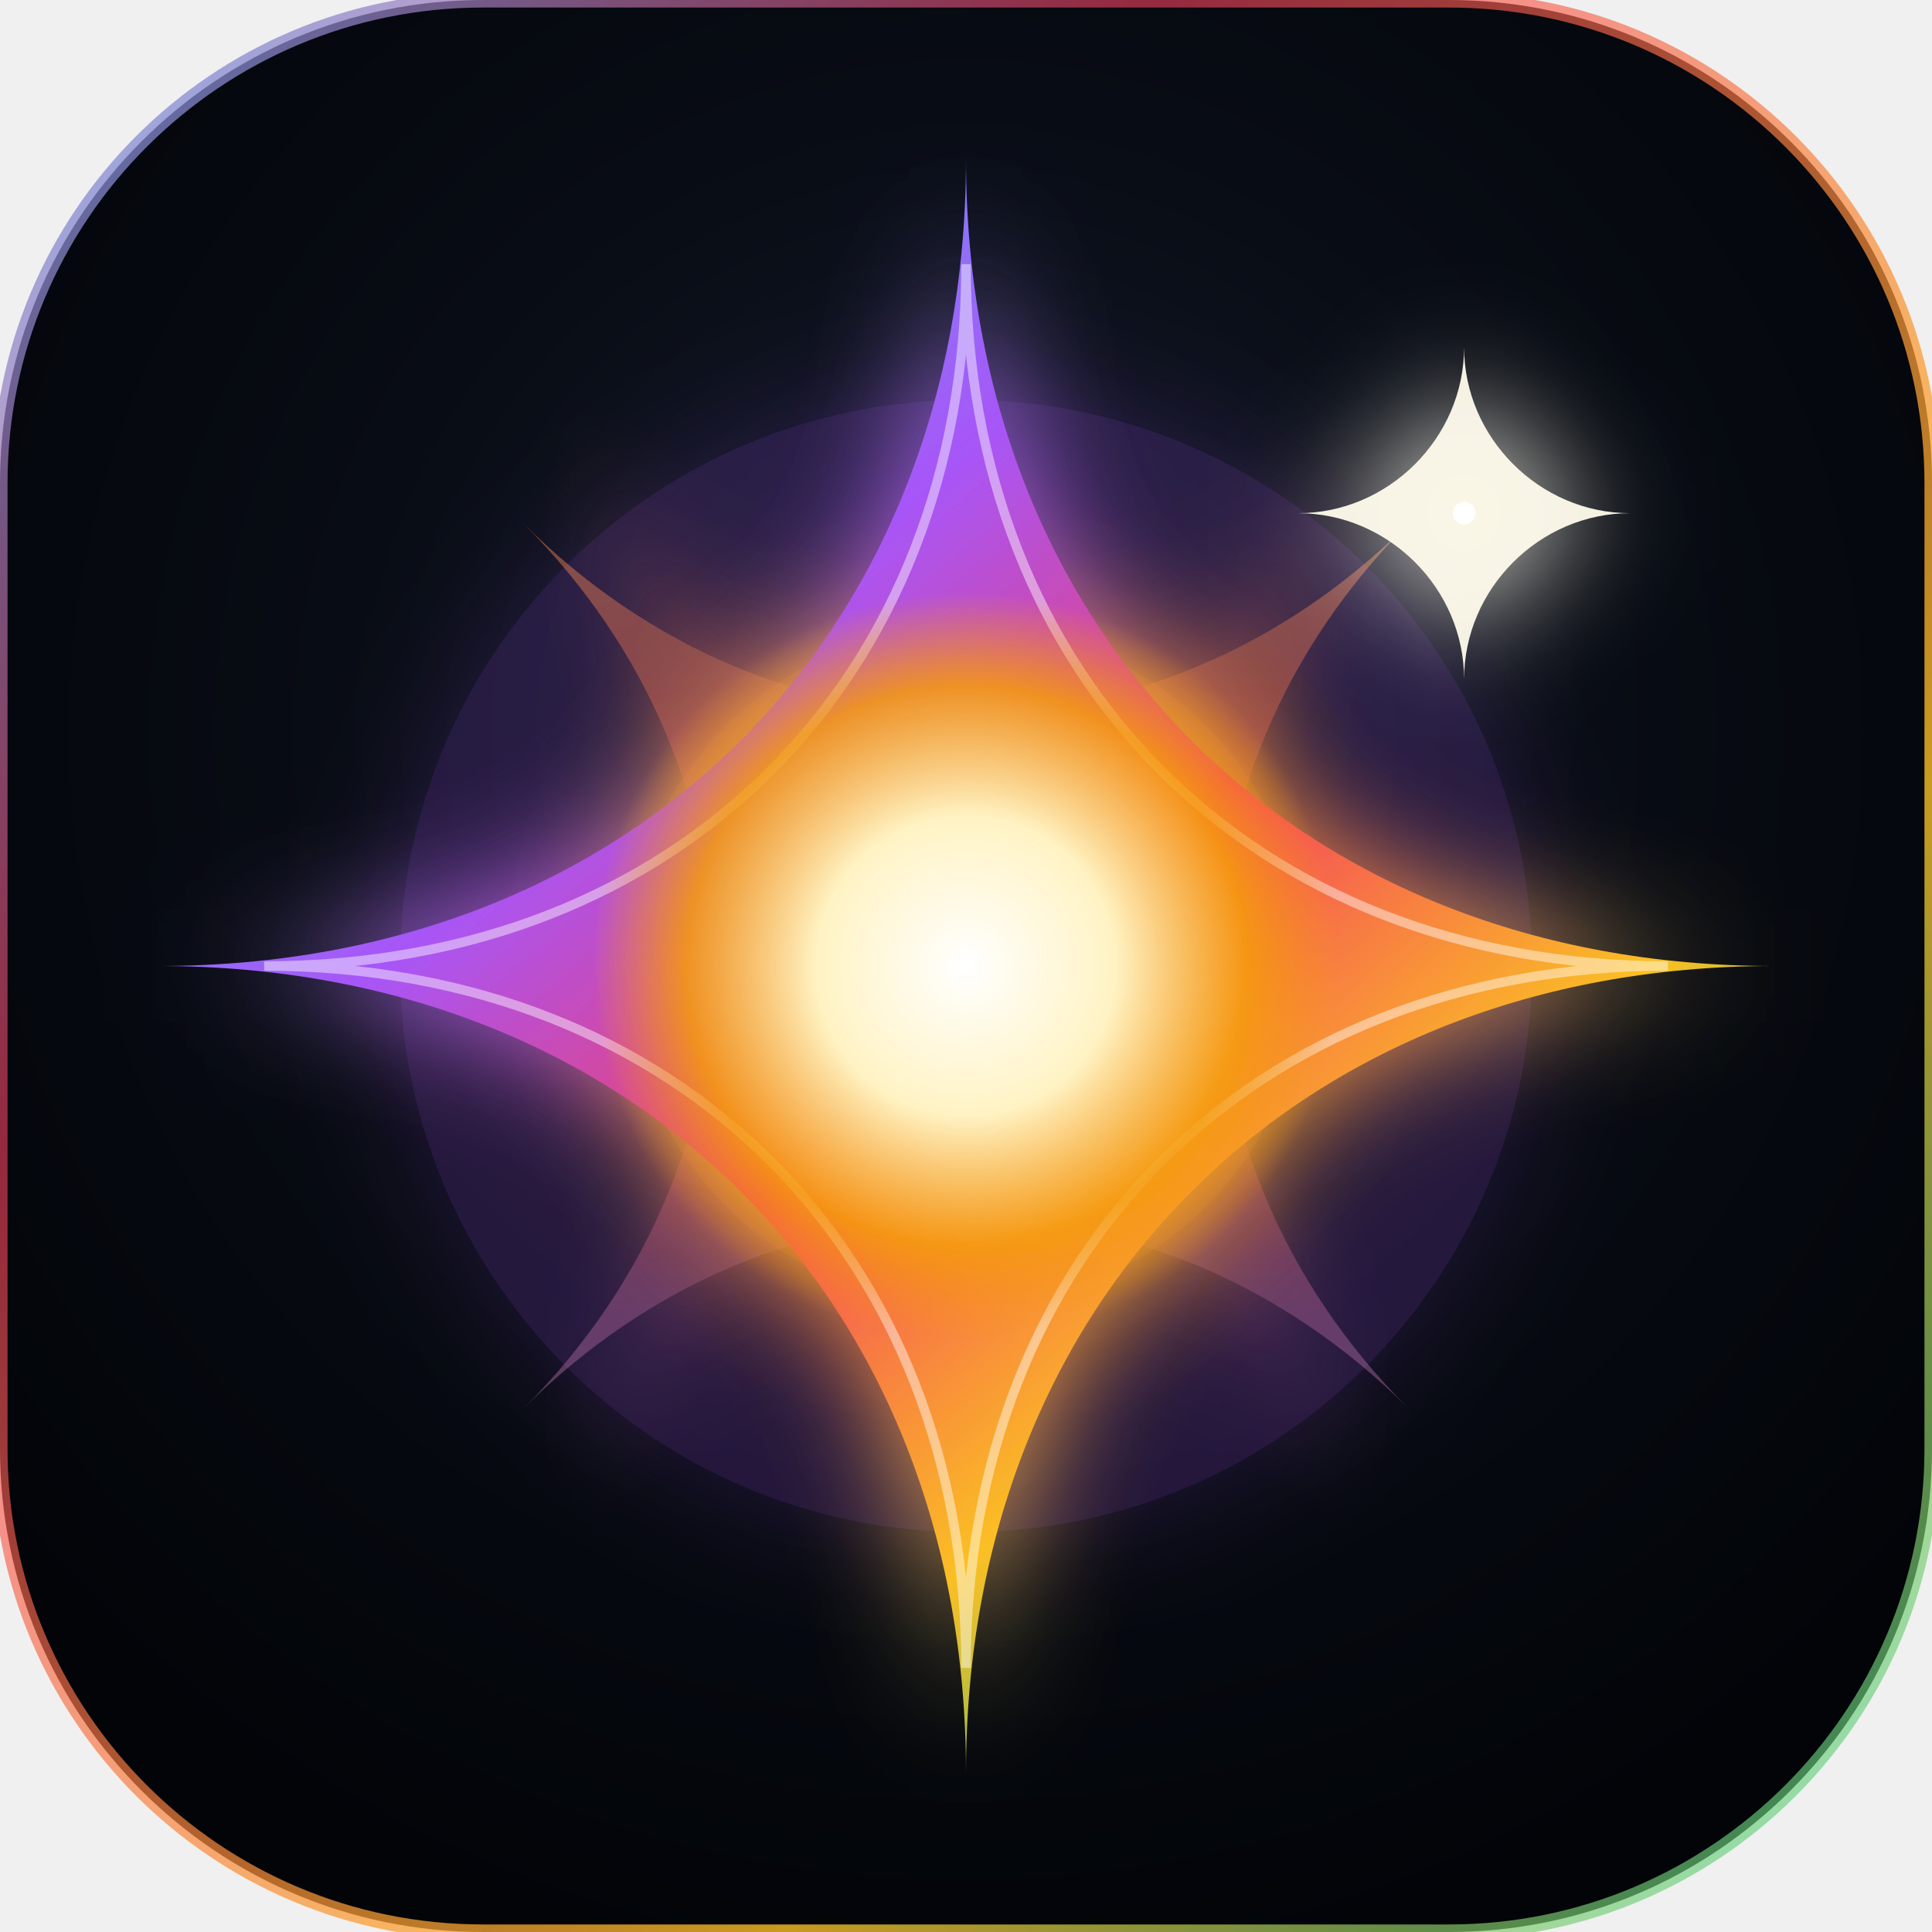
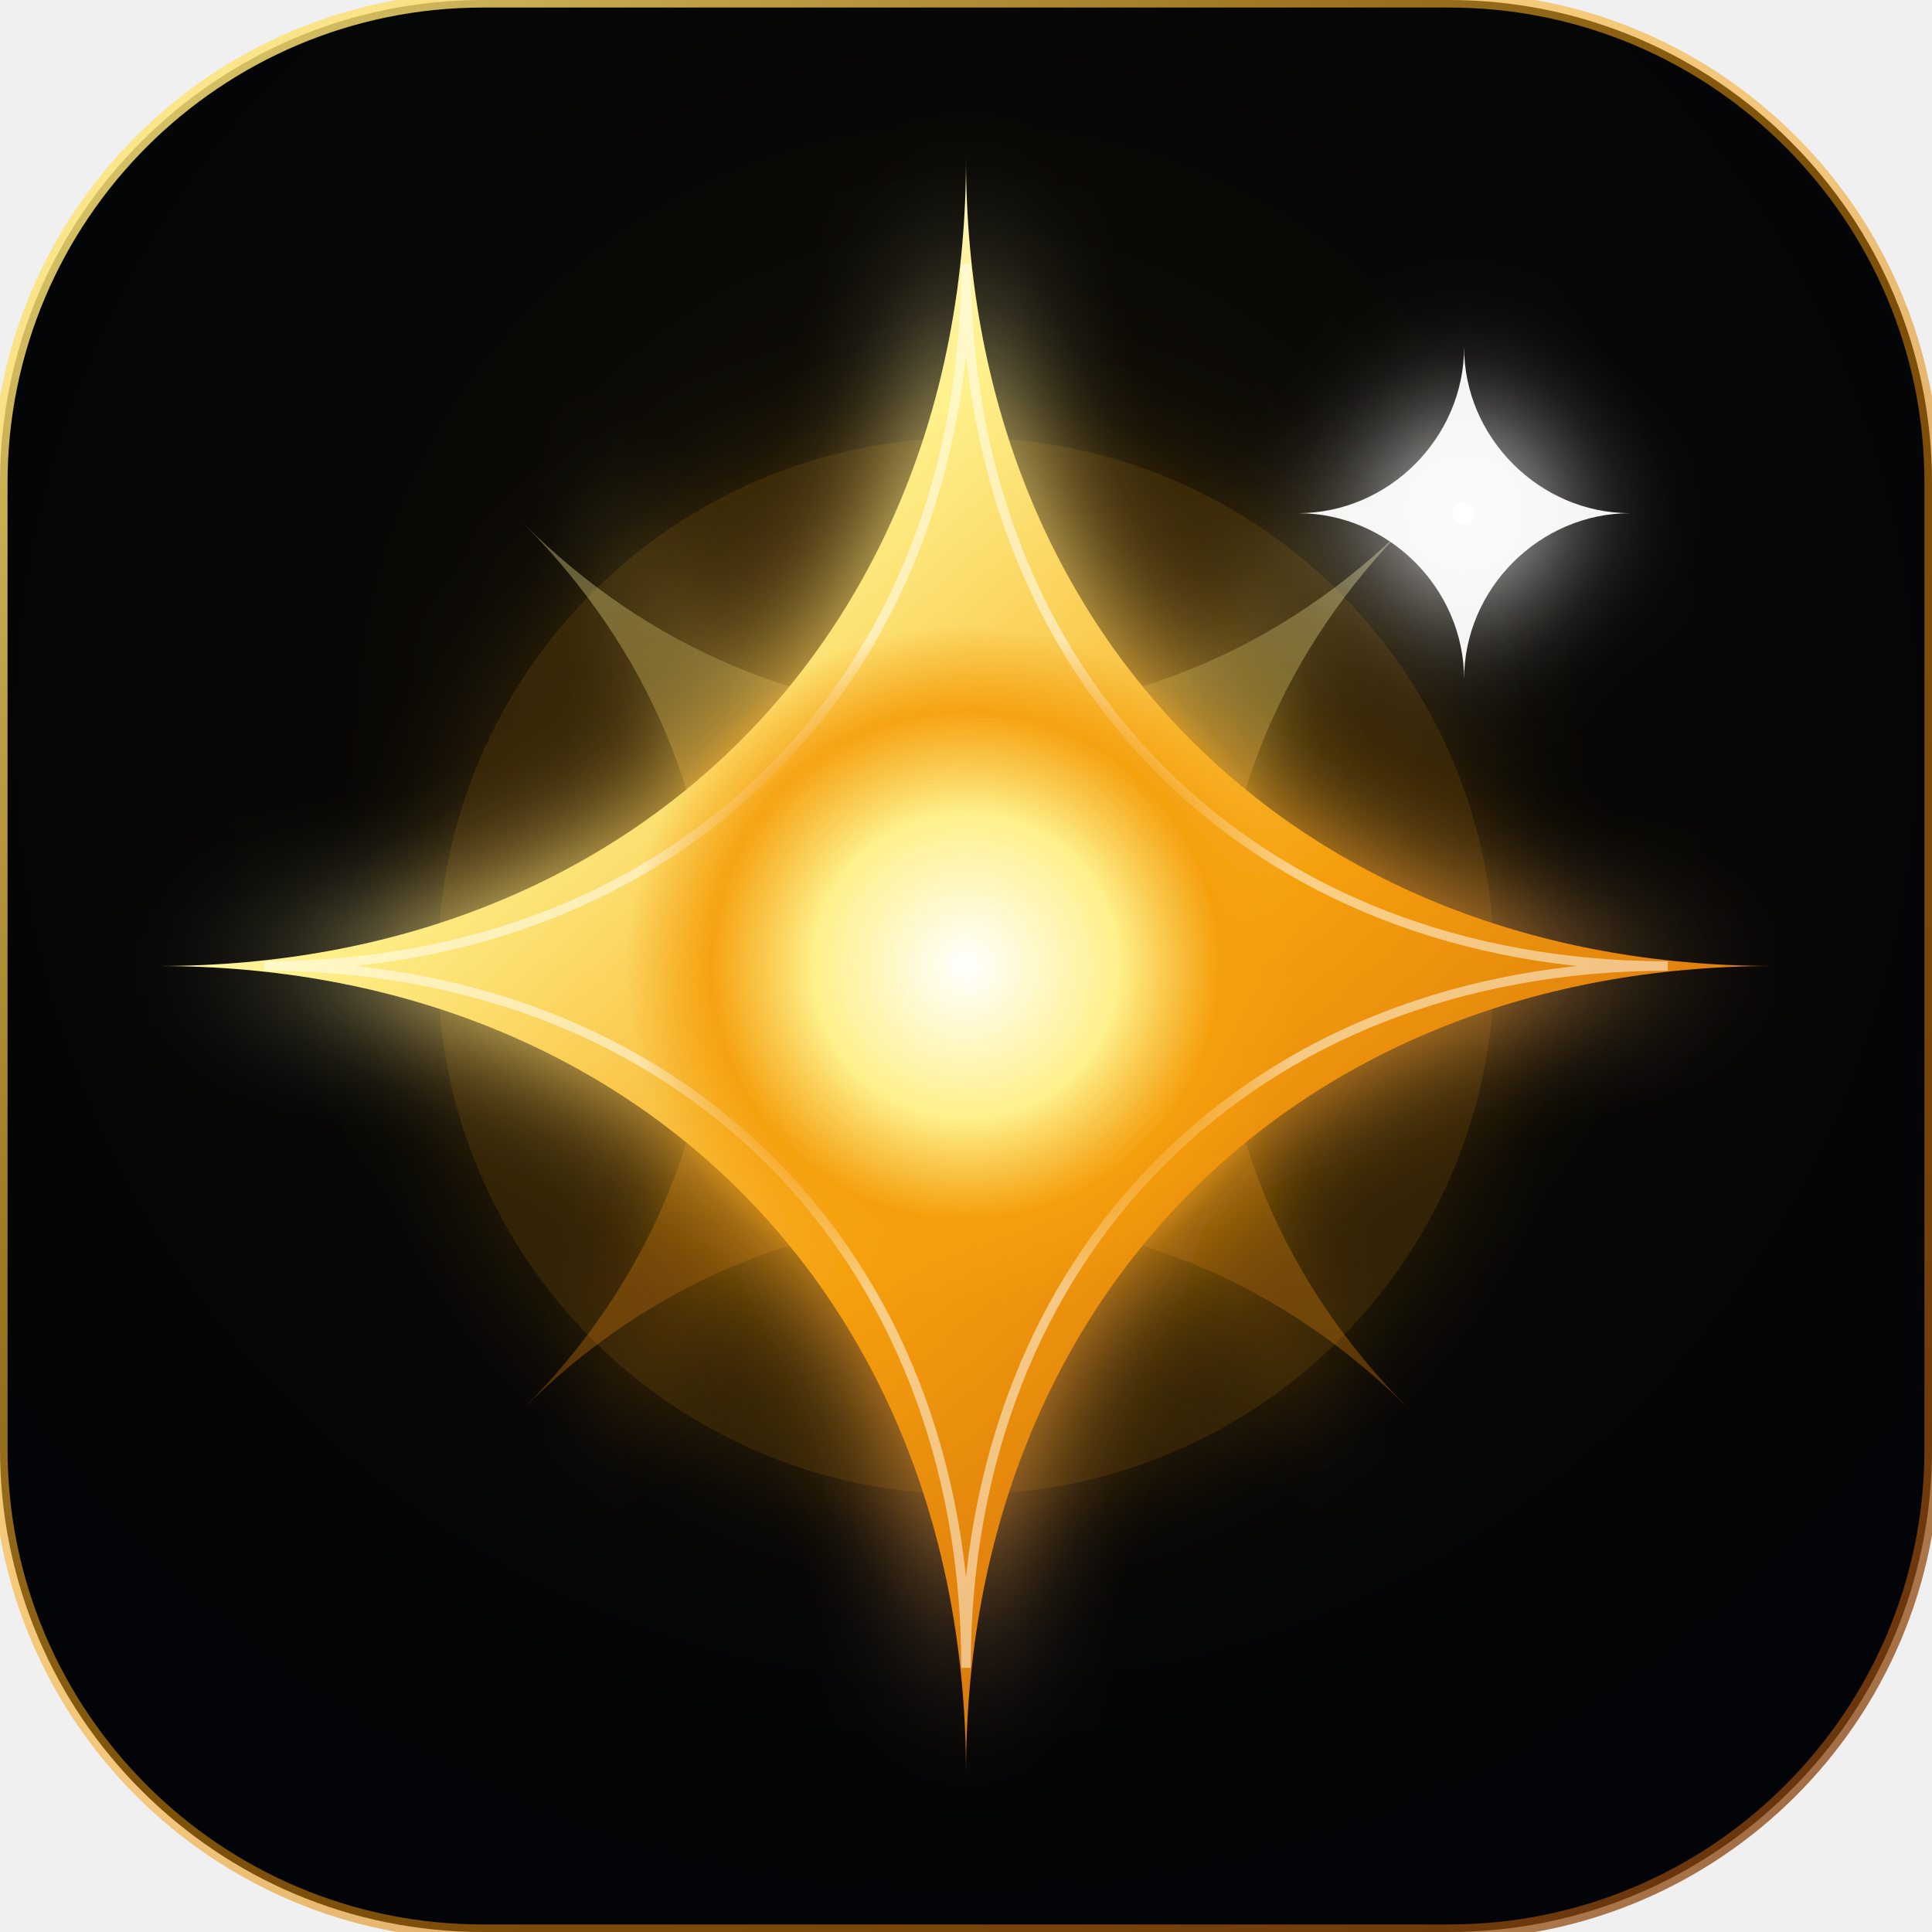
<svg xmlns="http://www.w3.org/2000/svg" viewBox="0 0 512 512" width="512" height="512">
  <defs>
    <radialGradient id="nebulaBg" cx="50%" cy="38%" r="65%">
-       <stop offset="0%" stop-color="#131a2a" />
-       <stop offset="50%" stop-color="#080c14" />
+       <stop offset="0%" stop-color="#181308" />
+       <stop offset="50%" stop-color="#080705" />
      <stop offset="100%" stop-color="#020408" />
    </radialGradient>
-     <linearGradient id="rimStroke" x1="0%" y1="0%" x2="100%" y2="100%">
-       <stop offset="0%" stop-color="#60A5FA" stop-opacity="0.8" />
-       <stop offset="30%" stop-color="#F43F5E" stop-opacity="0.6" />
-       <stop offset="70%" stop-color="#FBBF24" stop-opacity="0.8" />
-       <stop offset="100%" stop-color="#34D399" stop-opacity="0.6" />
+     <linearGradient id="goldRim" x1="0%" y1="0%" x2="100%" y2="100%">
+       <stop offset="0%" stop-color="#FEF08A" stop-opacity="0.9" />
+       <stop offset="50%" stop-color="#F59E0B" stop-opacity="0.5" />
+       <stop offset="100%" stop-color="#78350F" stop-opacity="0.8" />
    </linearGradient>
-     <linearGradient id="primeSpectrum" x1="15%" y1="10%" x2="85%" y2="90%">
-       <stop offset="0%" stop-color="#60A5FA" />
-       <stop offset="28%" stop-color="#A855F7" />
-       <stop offset="52%" stop-color="#F43F5E" />
-       <stop offset="76%" stop-color="#FBBF24" />
-       <stop offset="100%" stop-color="#10B981" />
+     <linearGradient id="solarGoldGrad" x1="15%" y1="10%" x2="85%" y2="90%">
+       <stop offset="0%" stop-color="#FFFFFF" />
+       <stop offset="25%" stop-color="#FEF08A" />
+       <stop offset="60%" stop-color="#F59E0B" />
+       <stop offset="85%" stop-color="#D97706" />
+       <stop offset="100%" stop-color="#78350F" />
    </linearGradient>
    <radialGradient id="solarCore" cx="50%" cy="50%" r="45%">
      <stop offset="0%" stop-color="#FFFFFF" />
-       <stop offset="40%" stop-color="#FFF3C4" />
-       <stop offset="75%" stop-color="#F59E0B" stop-opacity="0.85" />
+       <stop offset="45%" stop-color="#FEF08A" />
+       <stop offset="75%" stop-color="#F59E0B" stop-opacity="0.9" />
      <stop offset="100%" stop-color="#F59E0B" stop-opacity="0" />
    </radialGradient>
-     <linearGradient id="flareGrad" x1="0%" y1="0%" x2="100%" y2="100%">
-       <stop offset="0%" stop-color="#FDE047" />
-       <stop offset="50%" stop-color="#F43F5E" />
-       <stop offset="100%" stop-color="#60A5FA" />
-     </linearGradient>
    <filter id="ultraGlow" x="-25%" y="-25%" width="150%" height="150%">
      <feGaussianBlur stdDeviation="16" result="blur" />
      <feComposite in="SourceGraphic" in2="blur" operator="over" />
    </filter>
  </defs>
-   <rect width="512" height="512" rx="128" fill="url(#nebulaBg)" stroke="url(#rimStroke)" stroke-width="4" />
-   <circle cx="256" cy="256" r="150" fill="#A855F7" opacity="0.18" filter="url(#ultraGlow)" />
-   <circle cx="256" cy="256" r="90" fill="#FBBF24" opacity="0.22" filter="url(#ultraGlow)" />
-   <g opacity="0.45" filter="url(#ultraGlow)" transform="rotate(45 256 256)">
-     <path d="M256 90 C256 185 185 256 90 256 C185 256 256 327 256 422 C256 327 327 256 422 256 C327 256 256 185 256 90 Z" fill="url(#flareGrad)" />
+   <rect width="512" height="512" rx="128" fill="url(#nebulaBg)" stroke="url(#goldRim)" stroke-width="4" />
+   <circle cx="256" cy="256" r="140" fill="#F59E0B" opacity="0.18" filter="url(#ultraGlow)" />
+   <g opacity="0.35" filter="url(#ultraGlow)" transform="rotate(45 256 256)">
+     <path d="M256 90 C256 185 185 256 90 256 C185 256 256 327 256 422 C256 327 327 256 422 256 C327 256 256 185 256 90 Z" fill="url(#solarGoldGrad)" />
  </g>
  <g filter="url(#ultraGlow)">
-     <path d="M256 42 C256 168 168 256 42 256 C168 256 256 344 256 470 C256 344 344 256 470 256 C344 256 256 168 256 42 Z" fill="url(#primeSpectrum)" />
-     <path d="M256 70 C256 180 180 256 70 256 C180 256 256 332 256 442 C256 332 332 256 442 256 C332 256 256 180 256 70 Z" fill="none" stroke="#FFFFFF" stroke-width="2.5" stroke-opacity="0.45" />
-     <circle cx="256" cy="256" r="110" fill="url(#solarCore)" />
-     <path d="M388 92 C388 116 368 136 344 136 C368 136 388 156 388 180 C388 156 408 136 432 136 C408 136 388 116 388 92 Z" fill="#FFFBEB" opacity="0.95" />
+     <path d="M256 42 C256 168 168 256 42 256 C168 256 256 344 256 470 C256 344 344 256 470 256 C344 256 256 168 256 42 Z" fill="url(#solarGoldGrad)" />
+     <path d="M256 70 C256 180 180 256 70 256 C180 256 256 332 256 442 C256 332 332 256 442 256 C332 256 256 180 256 70 Z" fill="none" stroke="#FFFFFF" stroke-width="2.5" stroke-opacity="0.5" />
+     <circle cx="256" cy="256" r="100" fill="url(#solarCore)" />
+     <path d="M388 92 C388 116 368 136 344 136 C368 136 388 156 388 180 C388 156 408 136 432 136 C408 136 388 116 388 92 Z" fill="#FFF" opacity="0.95" />
    <circle cx="388" cy="136" r="3" fill="#FFFFFF" />
  </g>
</svg>
